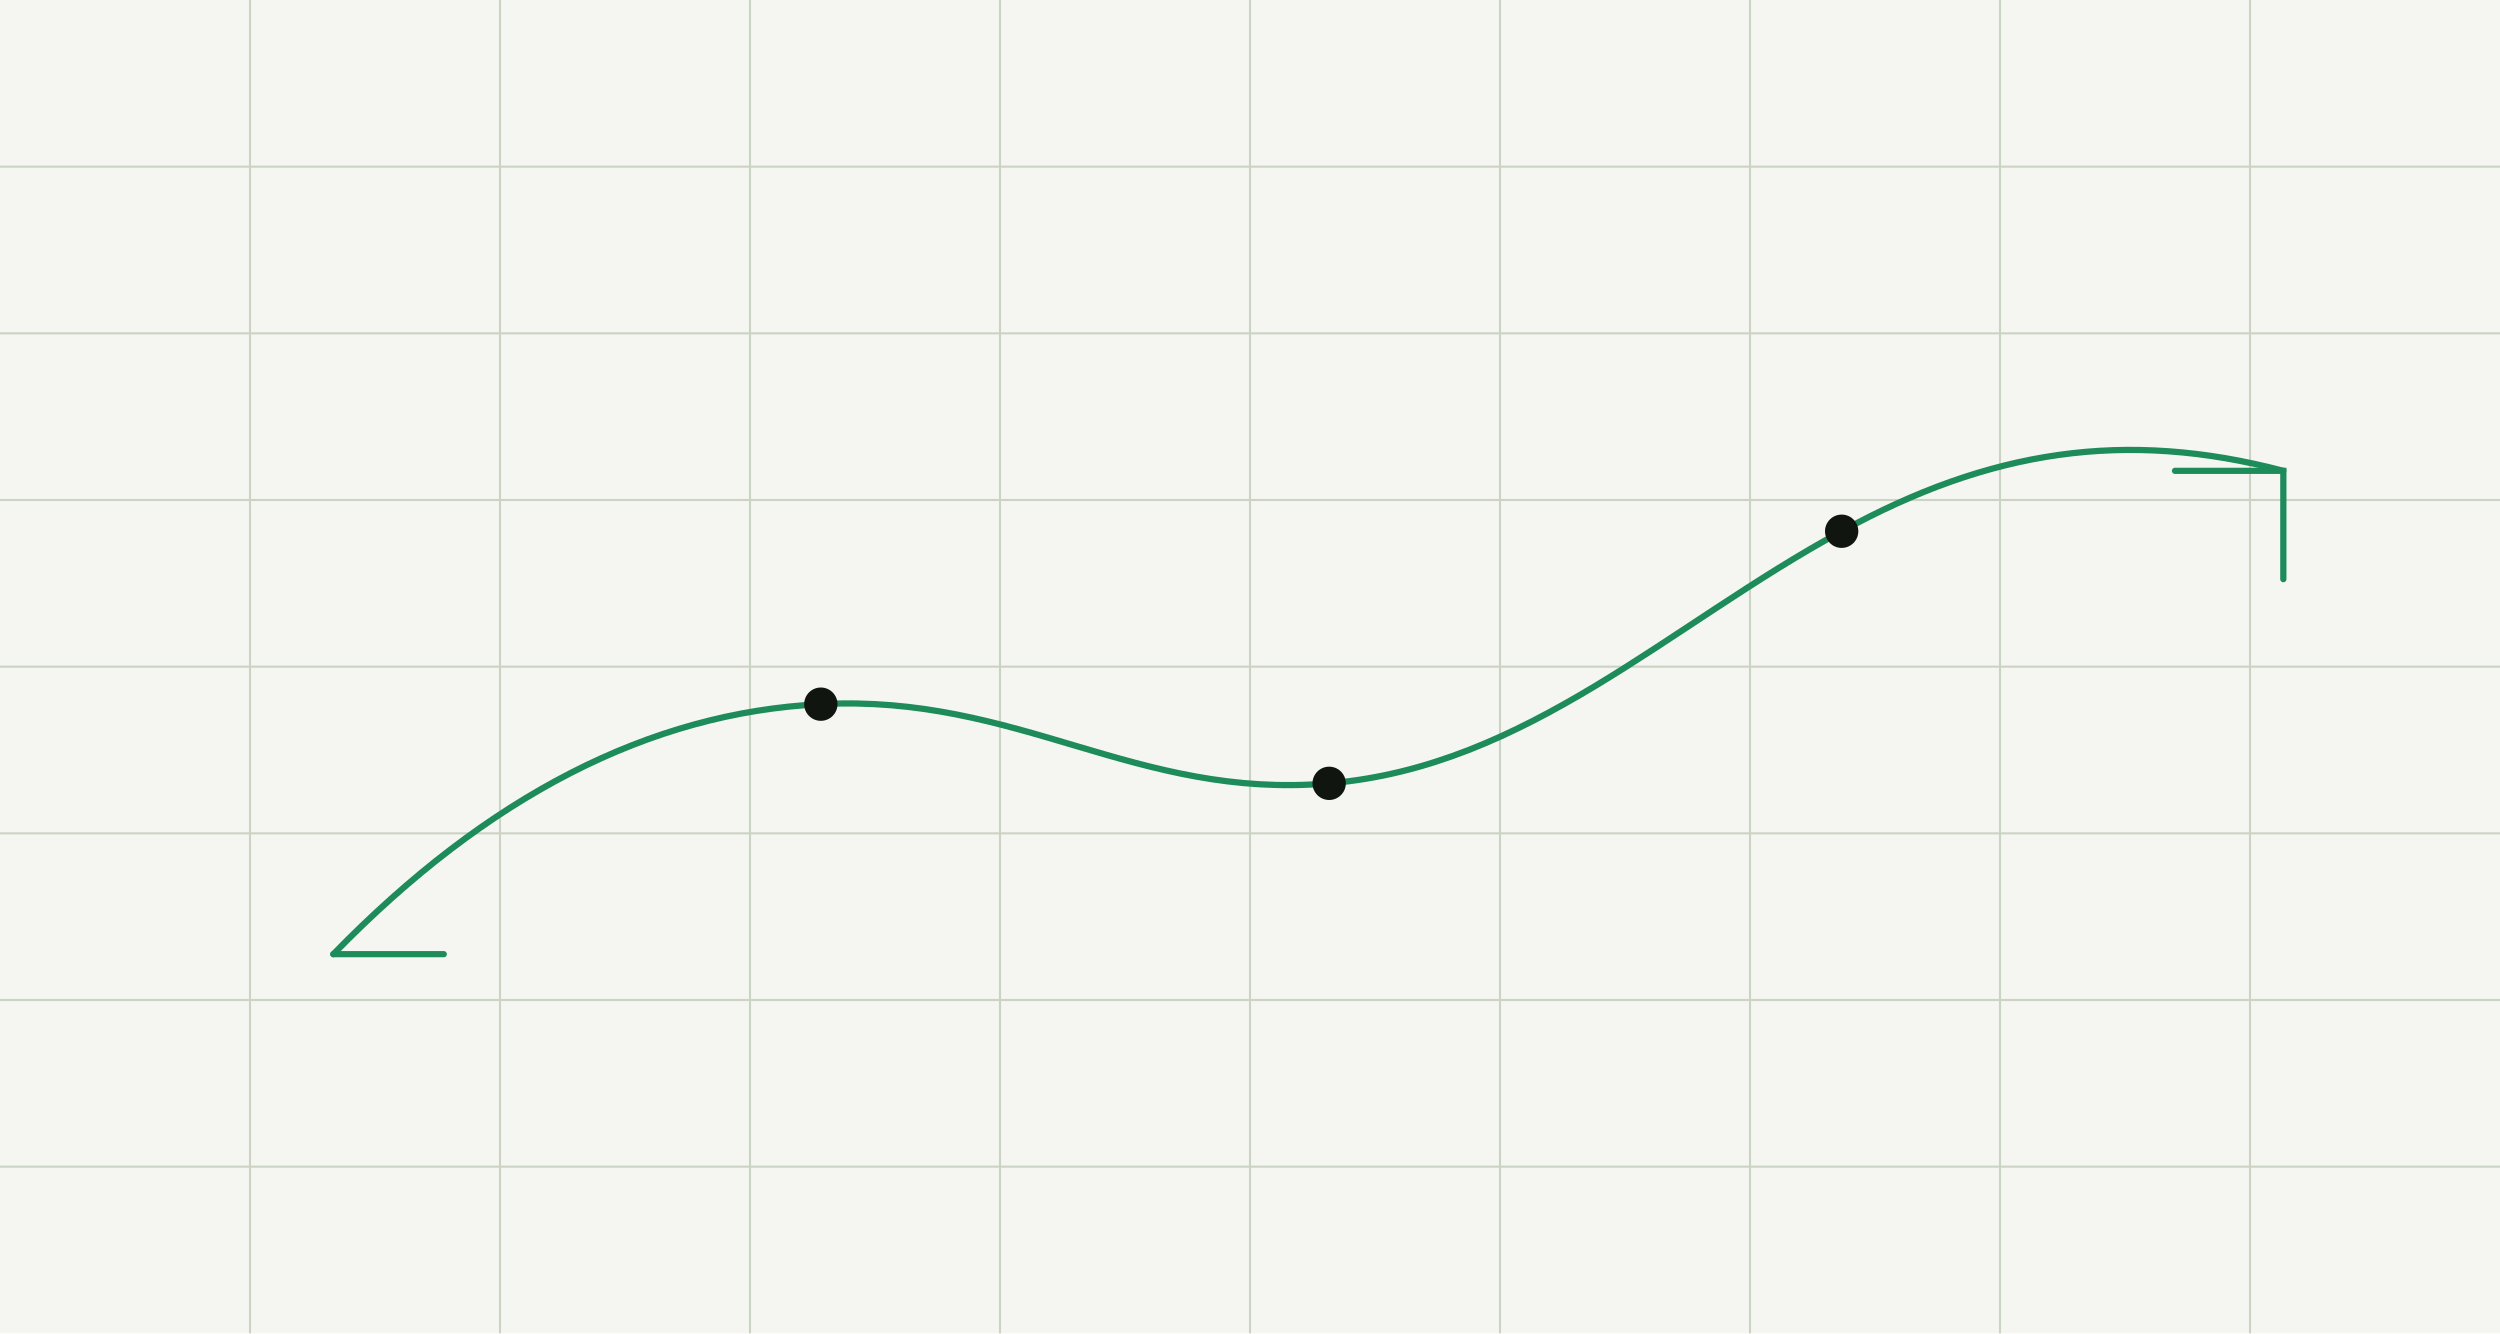
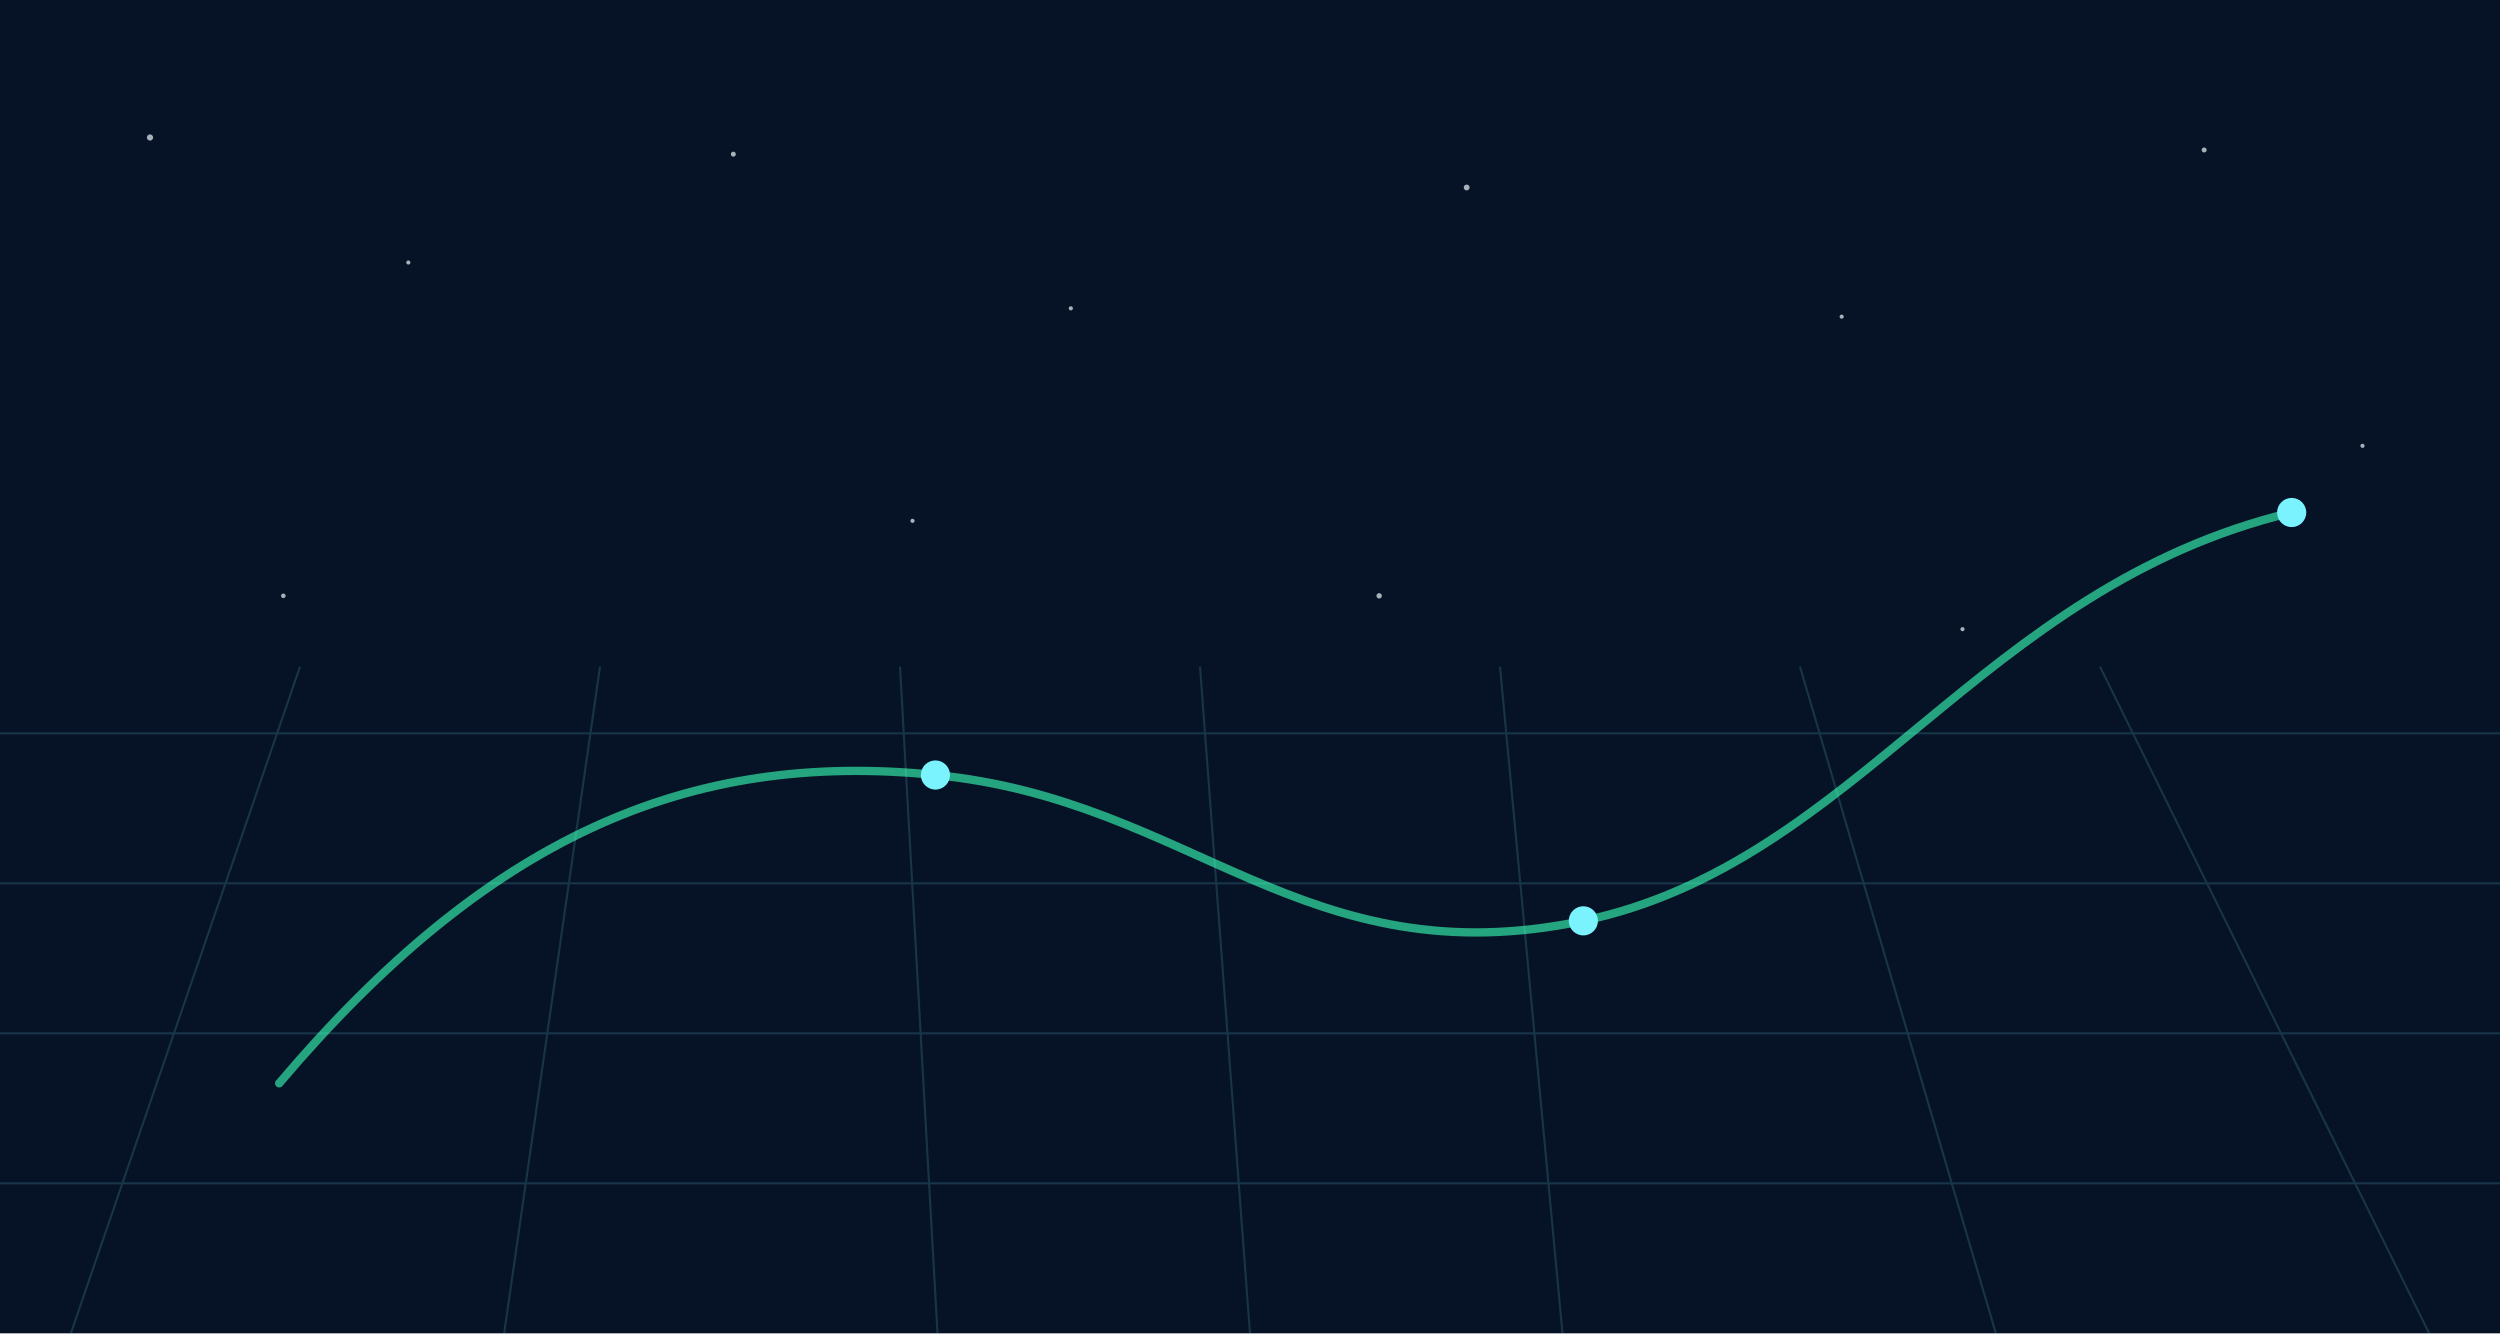
<svg xmlns="http://www.w3.org/2000/svg" width="1200" height="640" viewBox="0 0 1200 640" fill="none">
-   <rect width="1200" height="640" fill="#F5F6F2" />
-   <g stroke="#CBD3C2" stroke-width="1">
-     <path d="M0 80H1200" />
-     <path d="M0 160H1200" />
-     <path d="M0 240H1200" />
-     <path d="M0 320H1200" />
-     <path d="M0 400H1200" />
-     <path d="M0 480H1200" />
-     <path d="M0 560H1200" />
-     <path d="M120 0V640" />
-     <path d="M240 0V640" />
-     <path d="M360 0V640" />
-     <path d="M480 0V640" />
-     <path d="M600 0V640" />
-     <path d="M720 0V640" />
-     <path d="M840 0V640" />
-     <path d="M960 0V640" />
-     <path d="M1080 0V640" />
+   <rect width="1200" height="640" fill="#061226" />
+   <g fill="#F3FBFF" opacity="0.68">
+     <circle cx="72" cy="66" r="1.5" />
+     <circle cx="196" cy="126" r="1" />
+     <circle cx="352" cy="74" r="1.2" />
+     <circle cx="514" cy="148" r="1" />
+     <circle cx="704" cy="90" r="1.4" />
+     <circle cx="884" cy="152" r="1" />
+     <circle cx="1058" cy="72" r="1.2" />
+     <circle cx="1134" cy="214" r="1" />
+     <circle cx="136" cy="286" r="1.1" />
+     <circle cx="438" cy="250" r="1" />
+     <circle cx="662" cy="286" r="1.3" />
+     <circle cx="942" cy="302" r="1" />
  </g>
-   <g stroke="#1E8B5A" stroke-width="3" stroke-linecap="round">
-     <path d="M160 458C234 382 312 342 394 338C489 333 545 384 638 376C733 368 801 300 884 255C955 216 1020 206 1096 226" />
-     <path d="M160 458L213 458" />
-     <path d="M1044 226H1096V278" />
+   <g stroke="#7BF3FF" stroke-width="1" opacity="0.16">
+     <path d="M0 352H1200" />
+     <path d="M0 424H1200" />
+     <path d="M0 496H1200" />
+     <path d="M0 568H1200" />
+     <path d="M144 320L34 640" />
+     <path d="M288 320L242 640" />
+     <path d="M432 320L450 640" />
+     <path d="M576 320L600 640" />
+     <path d="M720 320L750 640" />
+     <path d="M864 320L958 640" />
+     <path d="M1008 320L1166 640" />
  </g>
-   <g fill="#11150F">
-     <circle cx="394" cy="338" r="8" />
-     <circle cx="638" cy="376" r="8" />
-     <circle cx="884" cy="255" r="8" />
+   <g stroke="#39FFB6" stroke-width="4" stroke-linecap="round" opacity="0.62">
+     <path d="M134 520C234 402 330 360 449 372C572 384 626 470 760 442C892 414 950 282 1100 246" />
+   </g>
+   <g fill="#7BF3FF">
+     <circle cx="449" cy="372" r="7" />
+     <circle cx="760" cy="442" r="7" />
+     <circle cx="1100" cy="246" r="7" />
  </g>
</svg>
